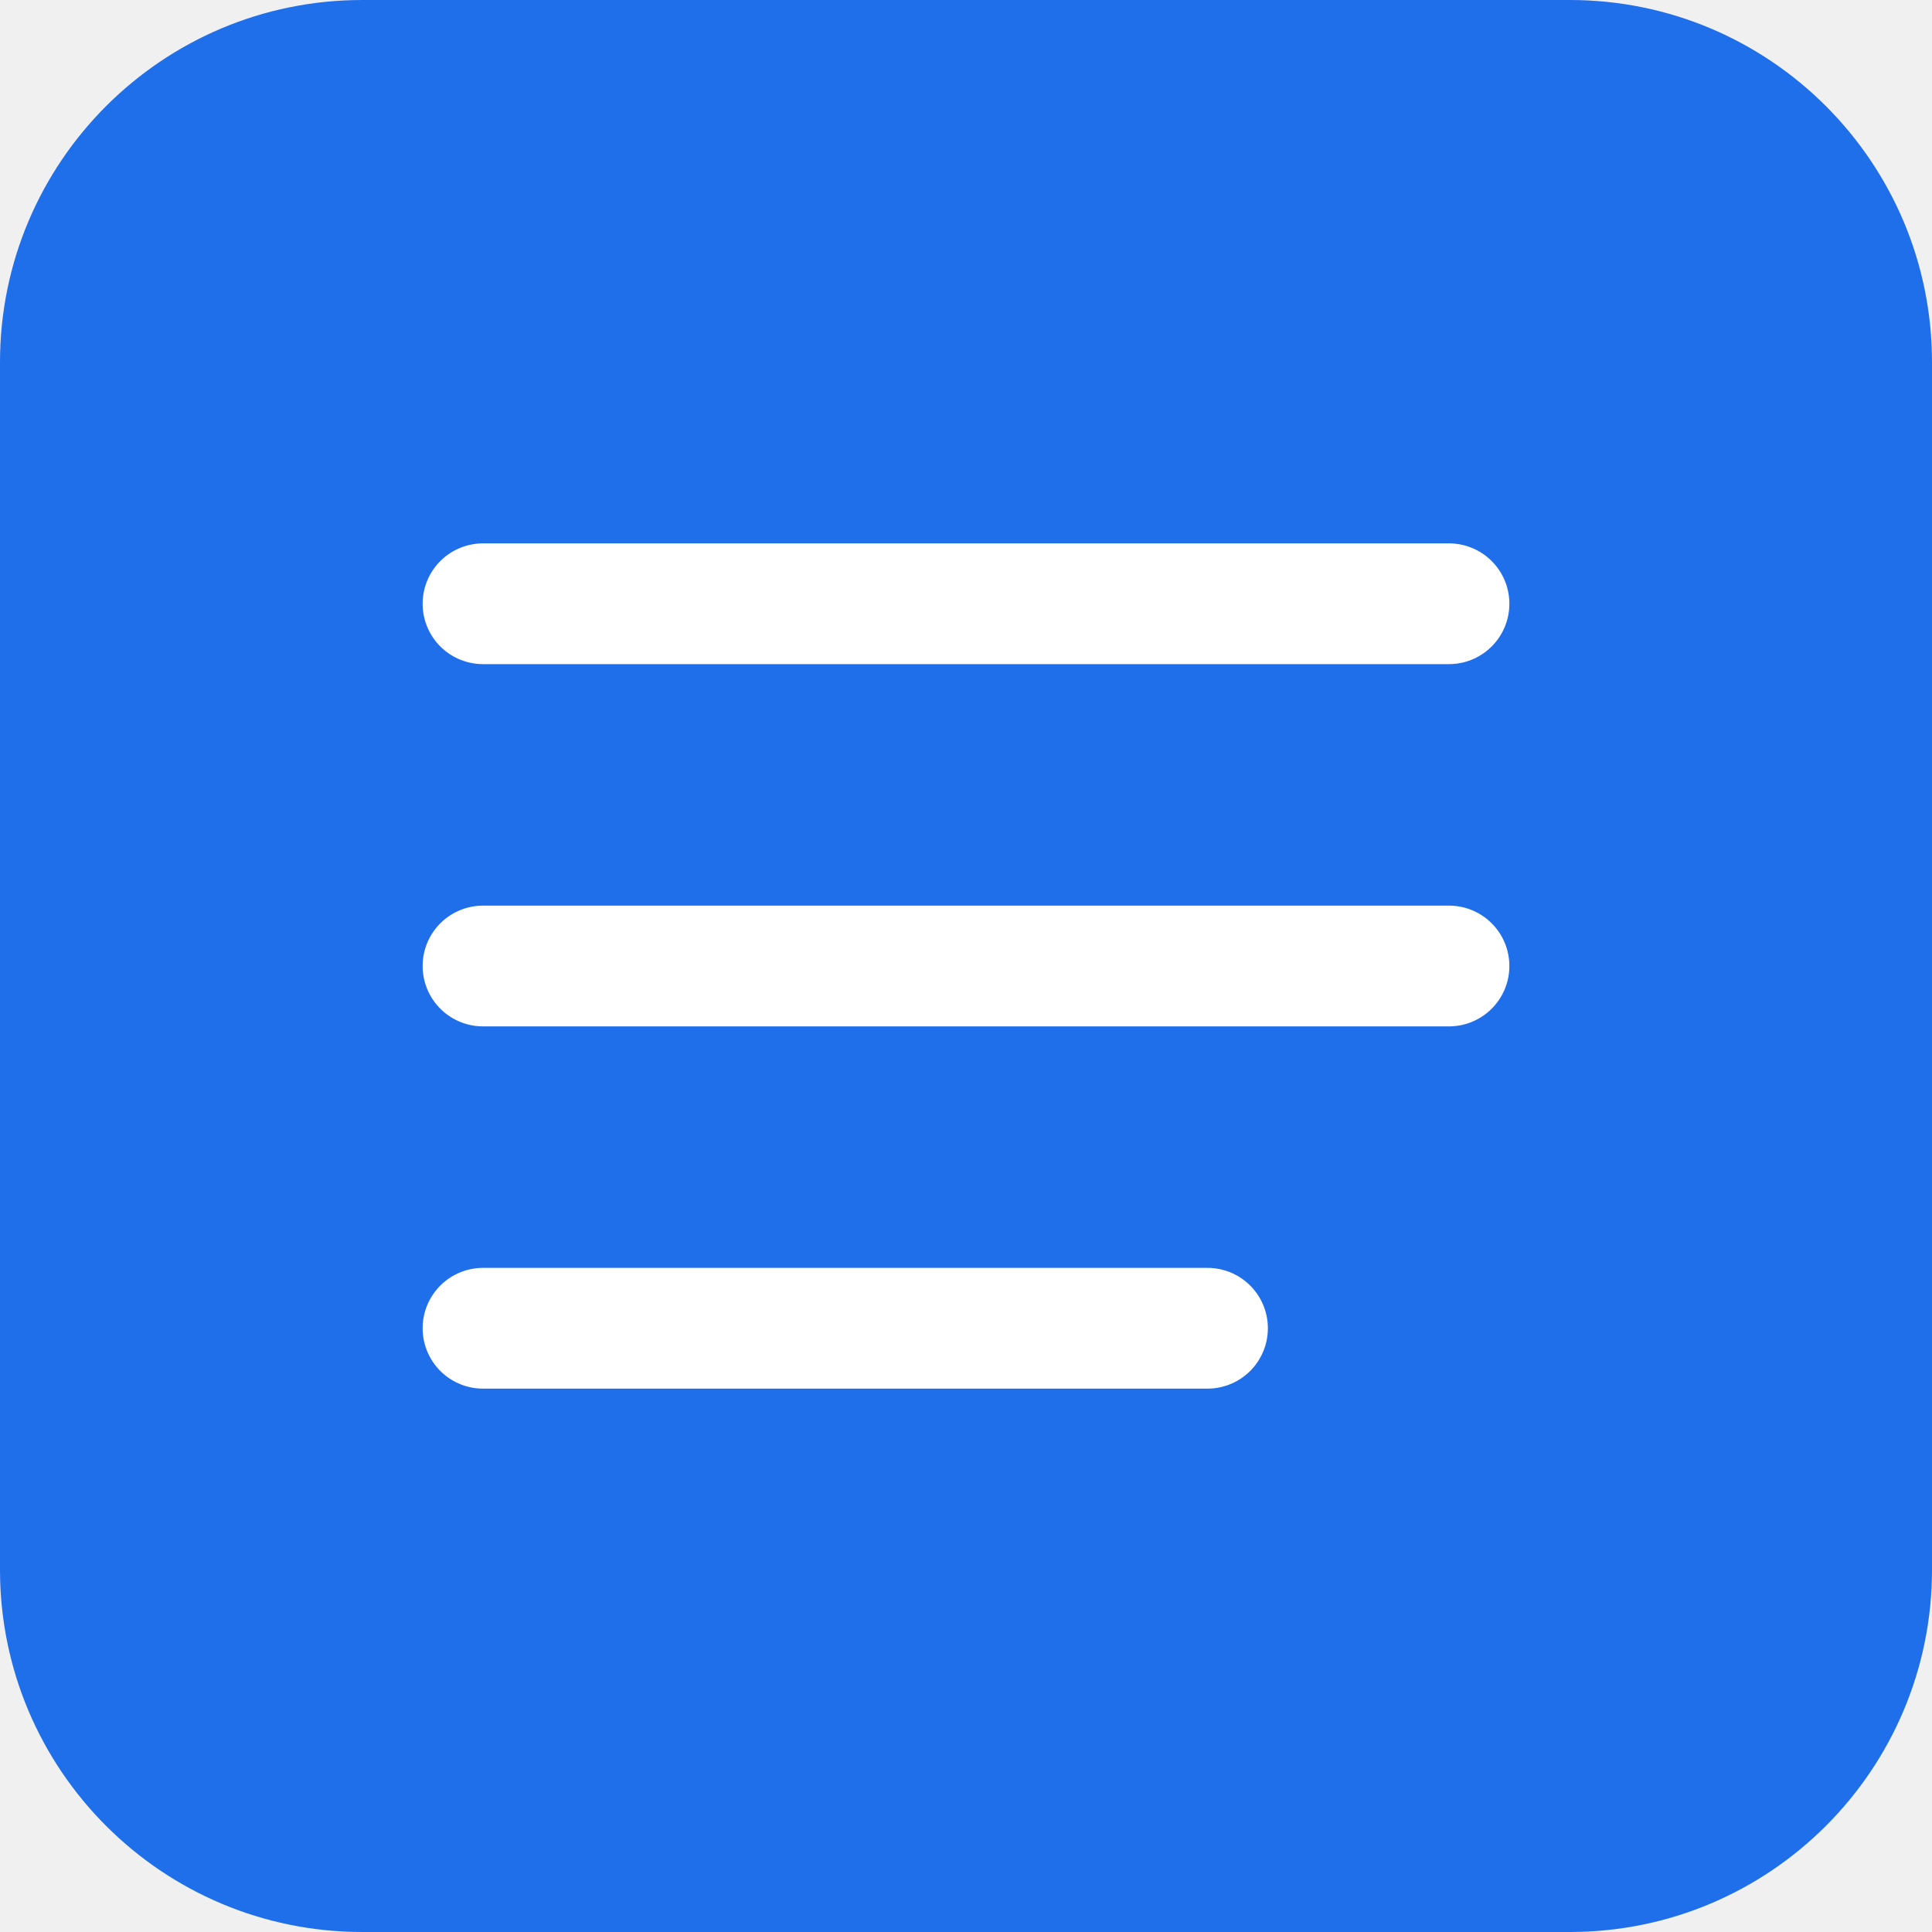
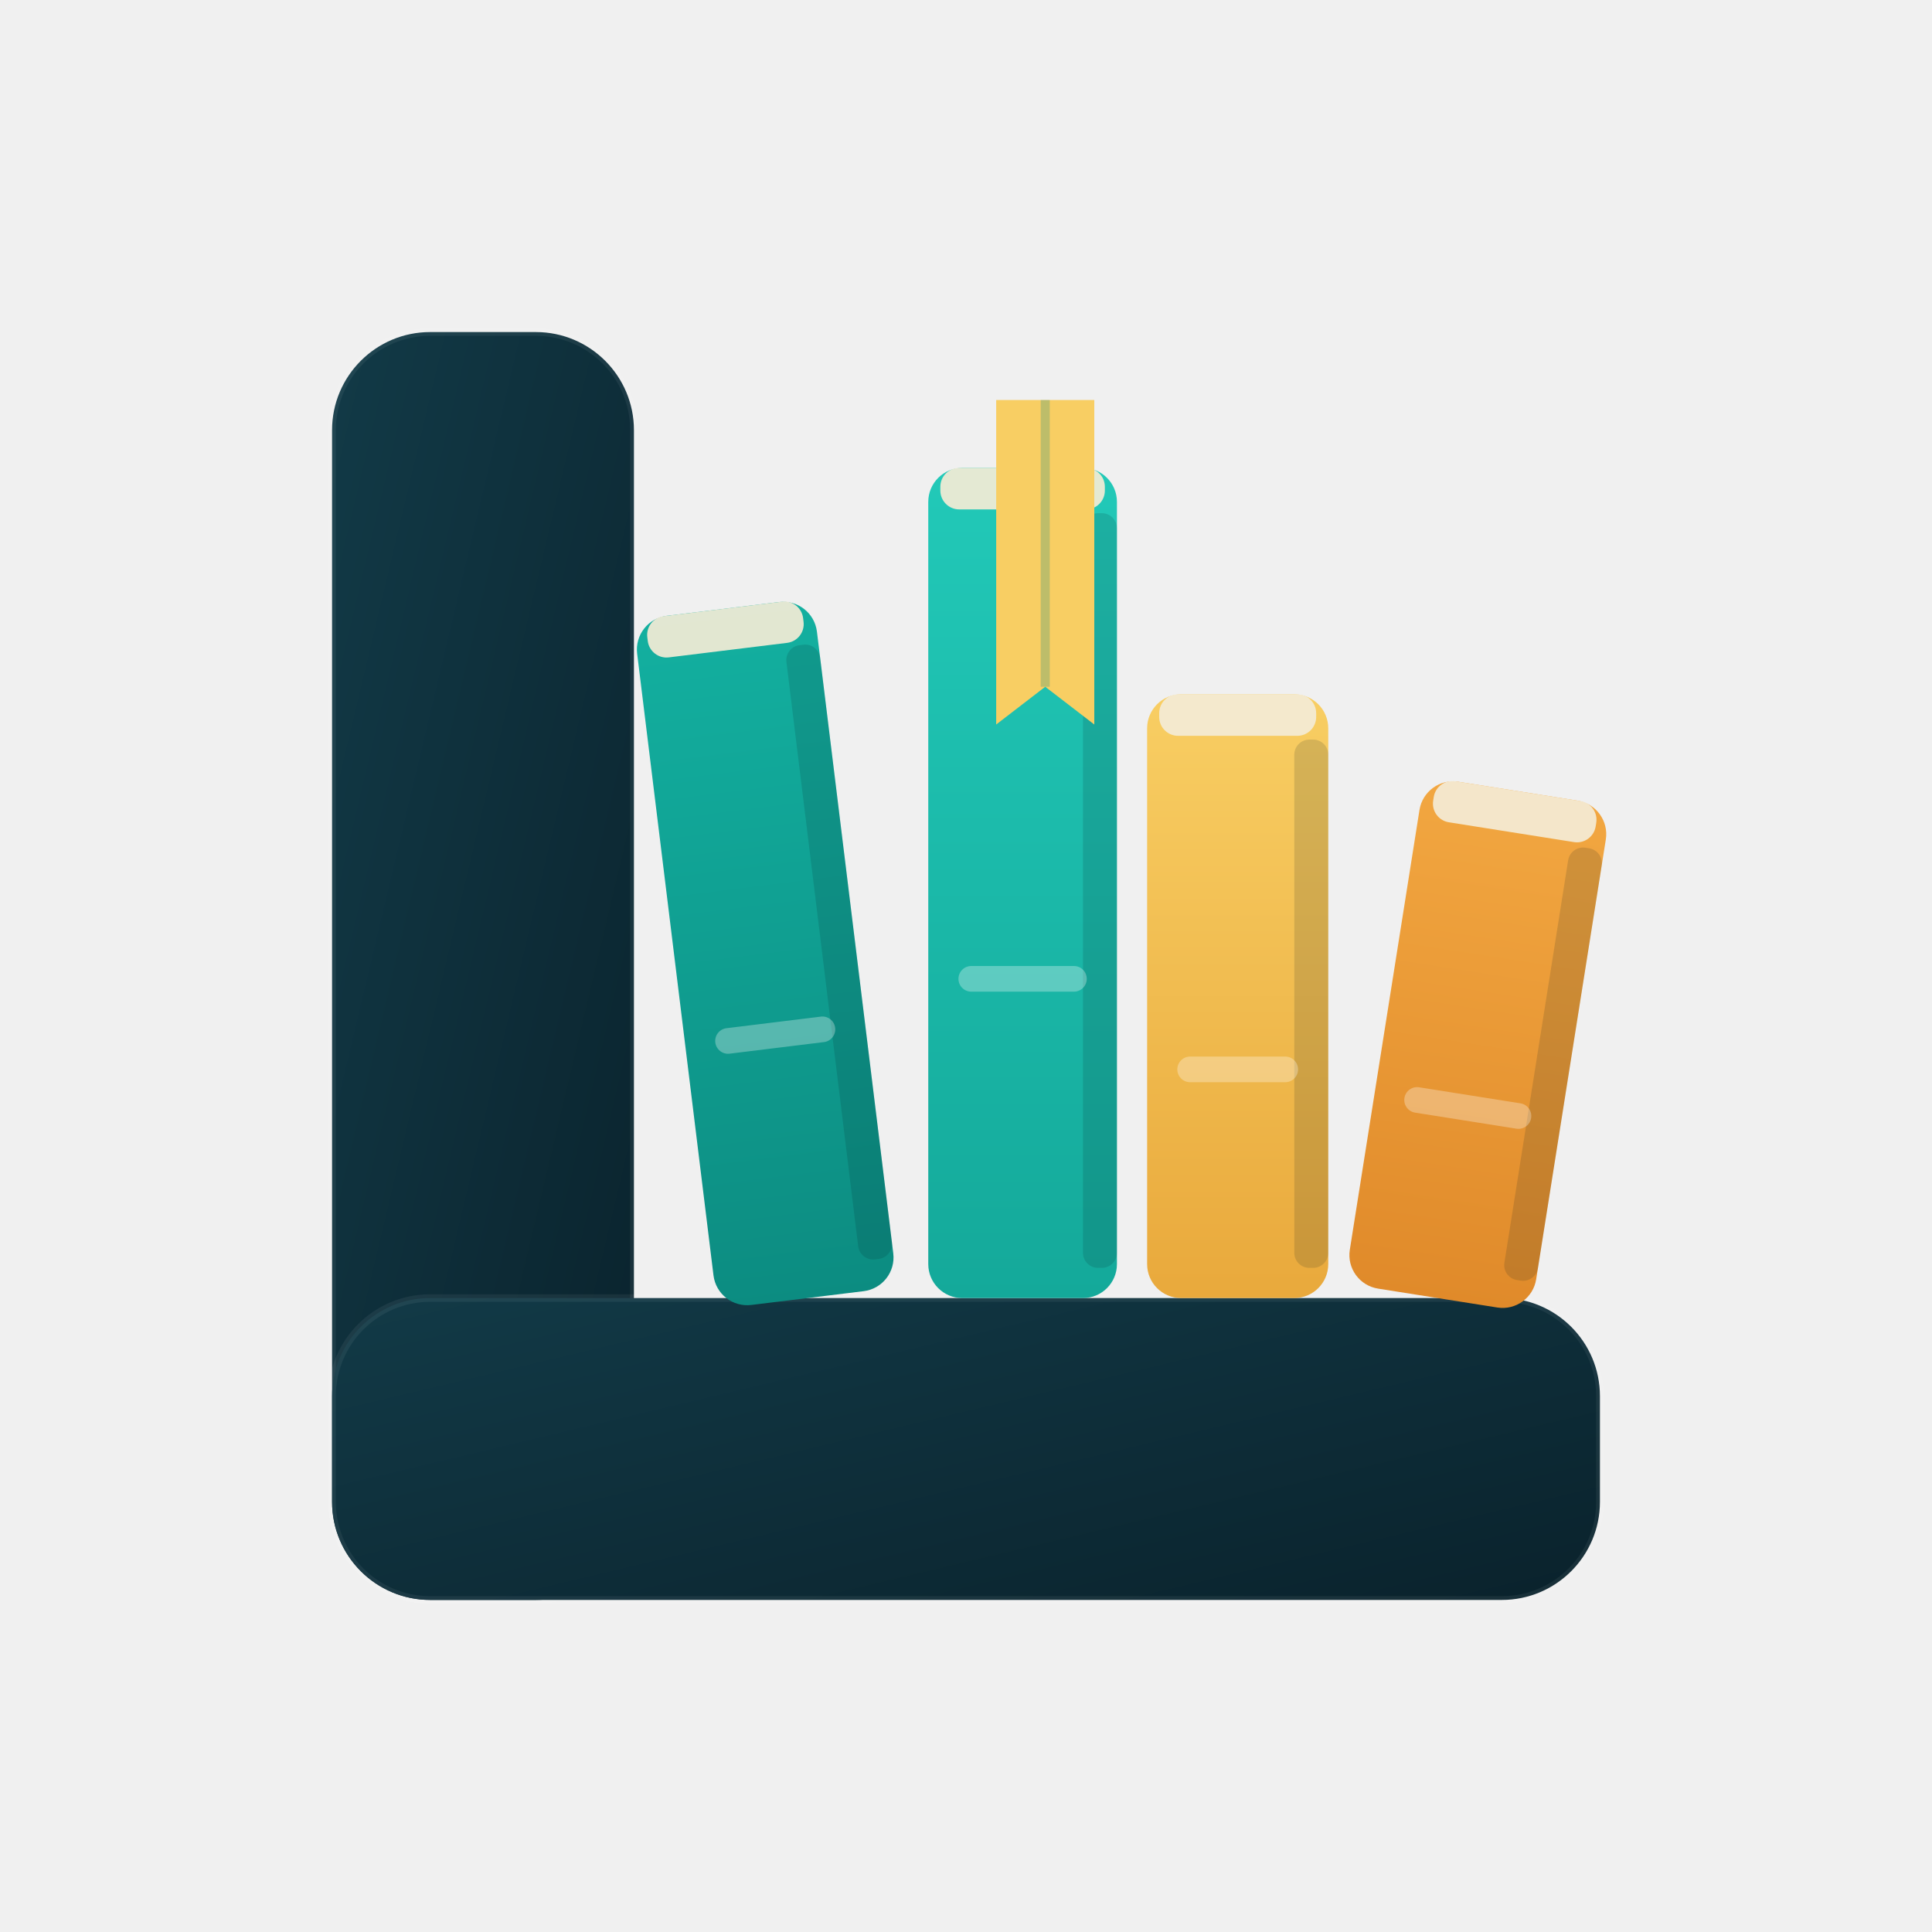
- <svg xmlns="http://www.w3.org/2000/svg" viewBox="0 0 64 64" role="img" aria-label="Libriant">
-   <rect width="64" height="64" rx="12" fill="#1f6feb" />
-   <path d="M16 20 L48 20 M16 32 L48 32 M16 44 L40 44" stroke="#ffffff" stroke-width="4" stroke-linecap="round" />
+ <svg xmlns="http://www.w3.org/2000/svg" viewBox="0 0 256 256" role="img" aria-label="Libriant">
+   <defs>
+     <linearGradient id="ink" x1="0" y1="0" x2="1" y2="1">
+       <stop offset="0" stop-color="#123A47" />
+       <stop offset="1" stop-color="#0A222C" />
+     </linearGradient>
+     <linearGradient id="t1" x1="0" y1="0" x2="0" y2="1">
+       <stop offset="0" stop-color="#13B0A0" />
+       <stop offset="1" stop-color="#0C8C81" />
+     </linearGradient>
+     <linearGradient id="t2" x1="0" y1="0" x2="0" y2="1">
+       <stop offset="0" stop-color="#22C9B8" />
+       <stop offset="1" stop-color="#14A99A" />
+     </linearGradient>
+     <linearGradient id="g1" x1="0" y1="0" x2="0" y2="1">
+       <stop offset="0" stop-color="#F8CE63" />
+       <stop offset="1" stop-color="#E9A93C" />
+     </linearGradient>
+     <linearGradient id="g2" x1="0" y1="0" x2="0" y2="1">
+       <stop offset="0" stop-color="#F2A741" />
+       <stop offset="1" stop-color="#E08A2A" />
+     </linearGradient>
+   </defs>
+   <g fill="url(#ink)" stroke="rgba(255,255,255,0.06)" stroke-width="1.0">
+     <rect x="44" y="44" width="40" height="168" rx="13" />
+     <rect x="44" y="172" width="168" height="40" rx="13" />
+   </g>
+   <g transform="rotate(-7 107.0 172.0)">
+     <rect x="95" y="80" width="24" height="92.0" rx="4.5" fill="url(#t1)" />
+     <rect x="96.6" y="80" width="20.8" height="5.5" rx="2.5" fill="#F4ECD6" fill-opacity="0.92" />
+     <rect x="114.5" y="86" width="4.5" height="82.0" rx="2" fill="#06181F" fill-opacity="0.14" />
+     <rect x="99" y="135.2" width="16" height="3.4" rx="1.7" fill="#FFFFFF" fill-opacity="0.30" />
+   </g>
+   <g>
+     <rect x="123" y="62" width="25" height="110.0" rx="4.5" fill="url(#t2)" />
+     <rect x="124.6" y="62" width="21.8" height="5.5" rx="2.5" fill="#F4ECD6" fill-opacity="0.92" />
+     <rect x="143.5" y="68" width="4.5" height="100.0" rx="2" fill="#06181F" fill-opacity="0.14" />
+     <rect x="127" y="128.0" width="17" height="3.4" rx="1.7" fill="#FFFFFF" fill-opacity="0.30" />
+   </g>
+   <g>
+     <rect x="152" y="92" width="24" height="80.0" rx="4.5" fill="url(#g1)" />
+     <rect x="153.6" y="92" width="20.8" height="5.5" rx="2.5" fill="#F4ECD6" fill-opacity="0.92" />
+     <rect x="171.5" y="98" width="4.5" height="70.0" rx="2" fill="#06181F" fill-opacity="0.14" />
+     <rect x="156" y="140.0" width="16" height="3.4" rx="1.7" fill="#FFFFFF" fill-opacity="0.30" />
+   </g>
+   <g transform="rotate(9 190.5 172.0)">
+     <rect x="178" y="104" width="25" height="68.0" rx="4.5" fill="url(#g2)" />
+     <rect x="179.6" y="104" width="21.8" height="5.5" rx="2.5" fill="#F4ECD6" fill-opacity="0.92" />
+     <rect x="198.5" y="110" width="4.5" height="58.0" rx="2" fill="#06181F" fill-opacity="0.14" />
+     <rect x="182" y="144.8" width="17" height="3.4" rx="1.7" fill="#FFFFFF" fill-opacity="0.30" />
+   </g>
+   <path d="M132 53 H145 V96 L138.5 91 L132 96 Z" fill="#F8CE63" />
+   <line x1="138.5" y1="53" x2="138.5" y2="91" stroke="#0C8C81" stroke-opacity="0.25" stroke-width="1.2" />
</svg>
